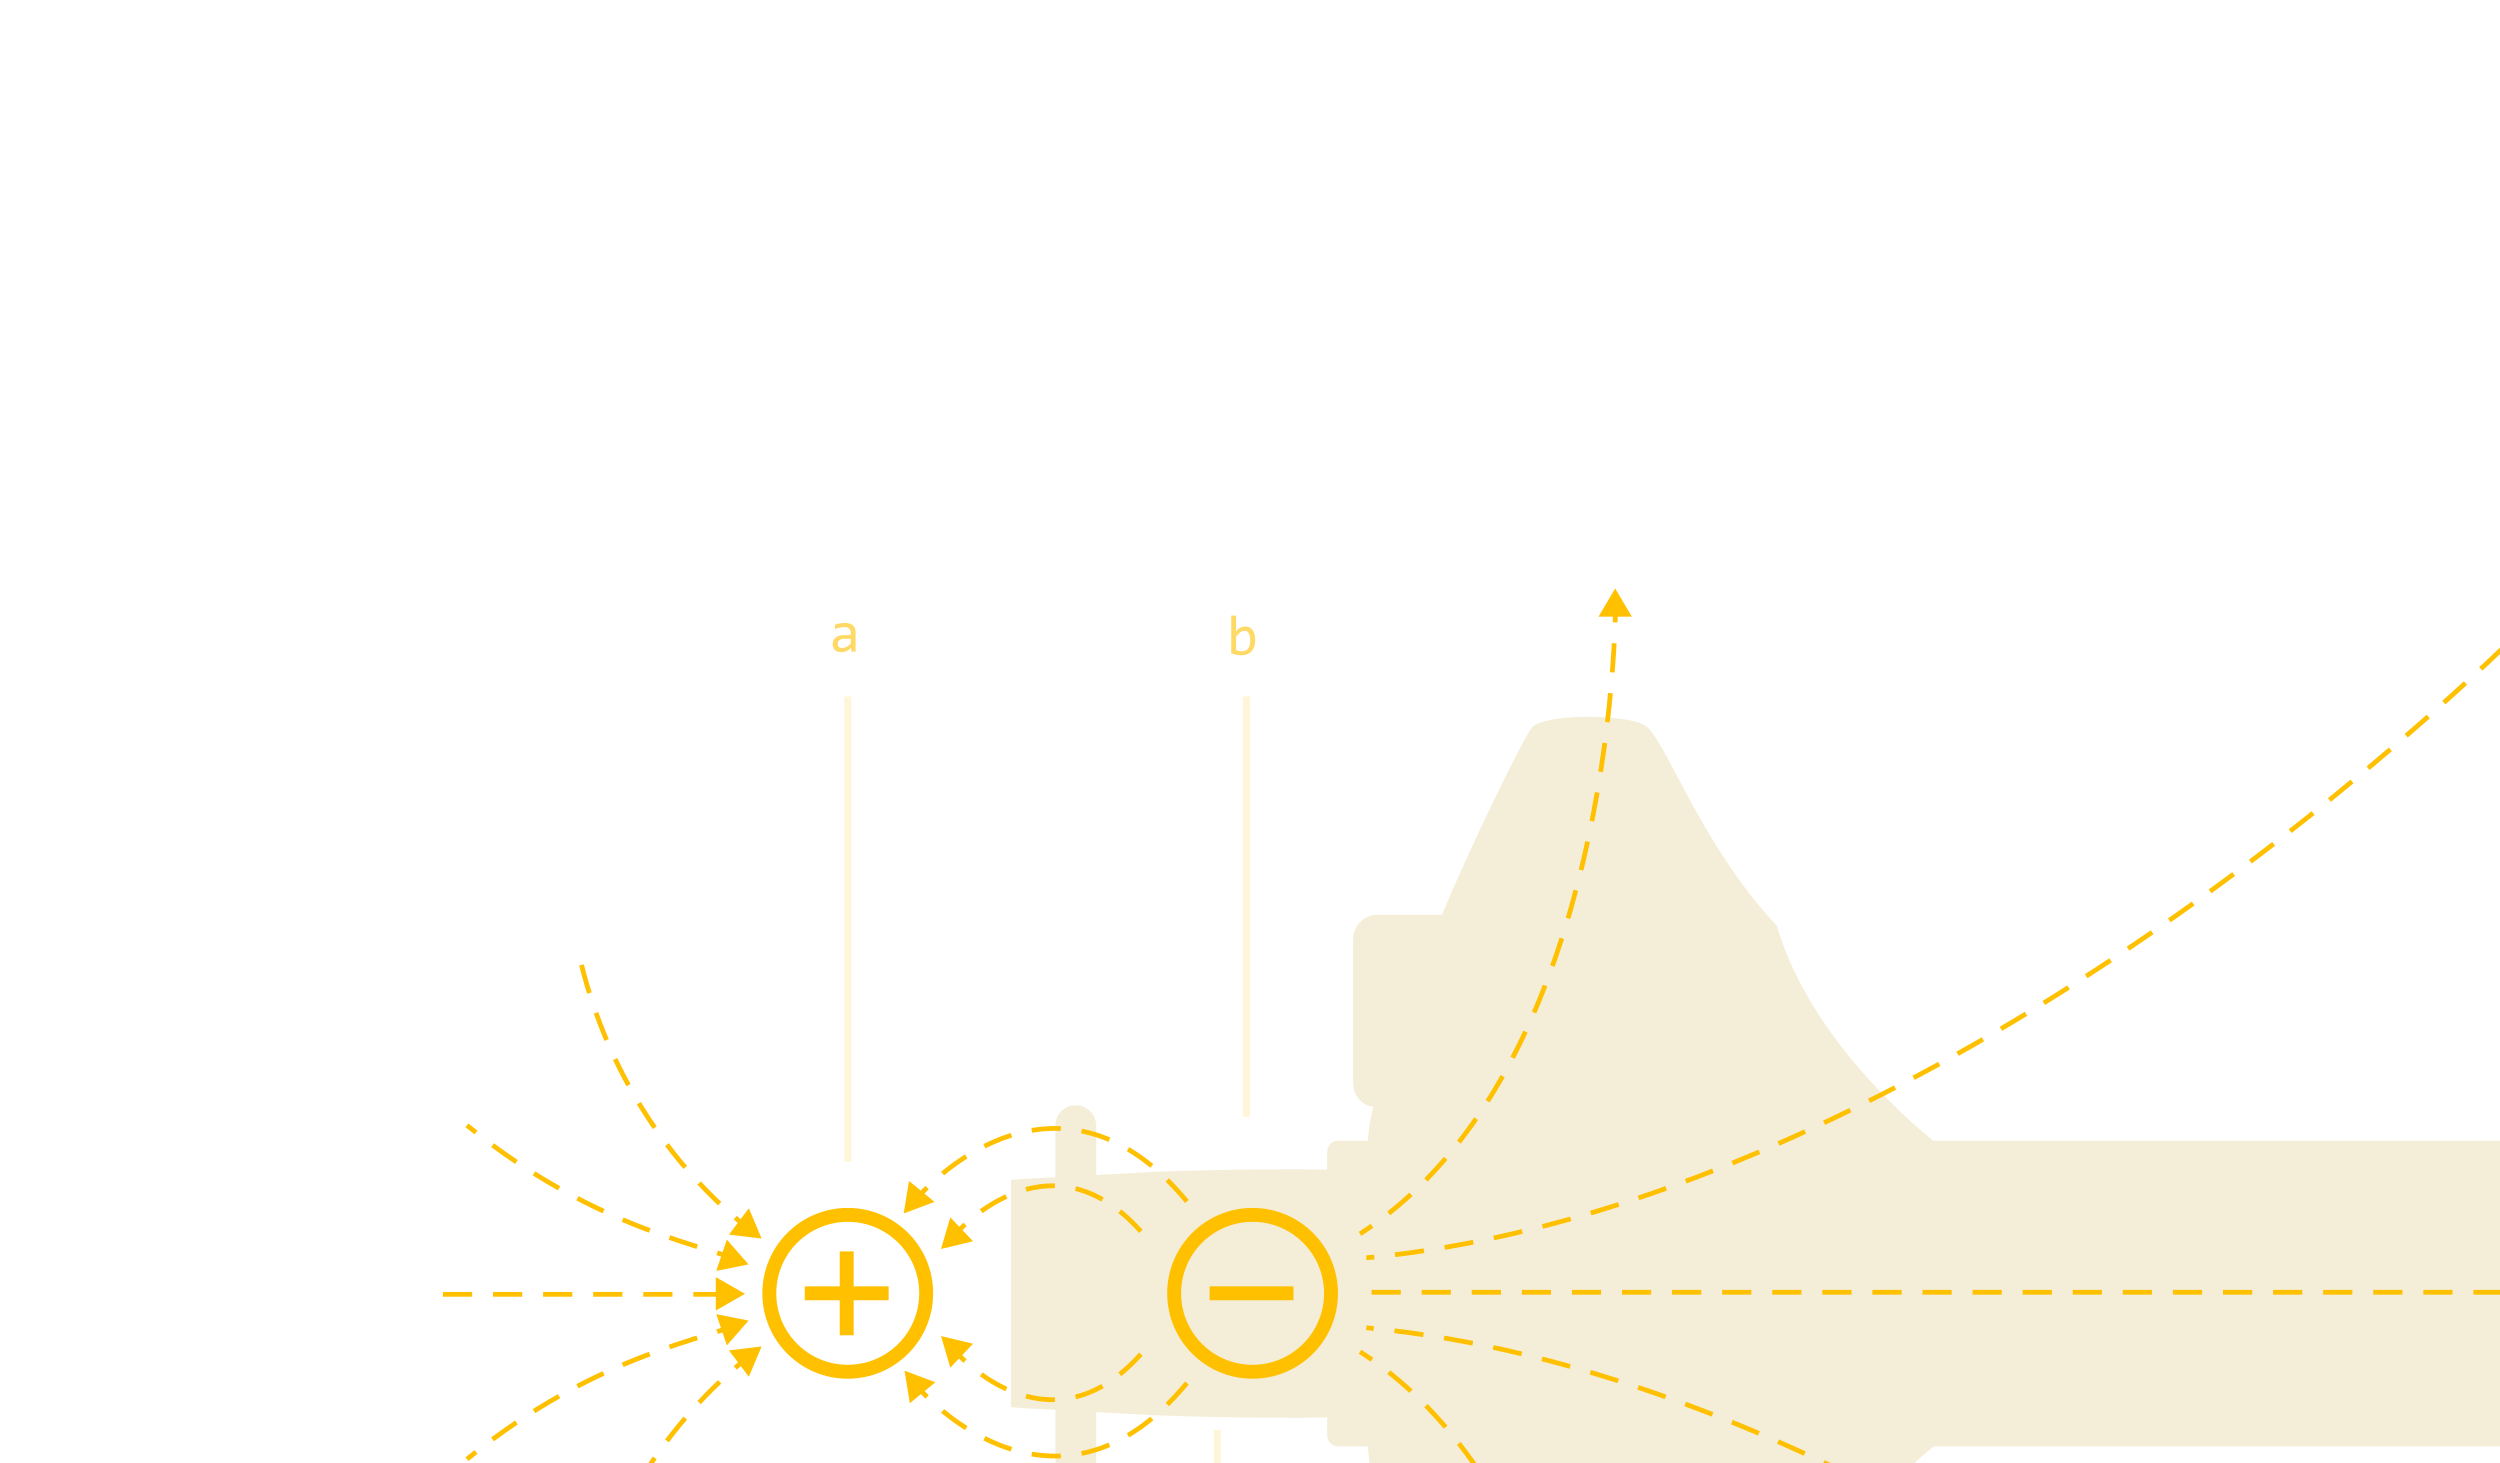
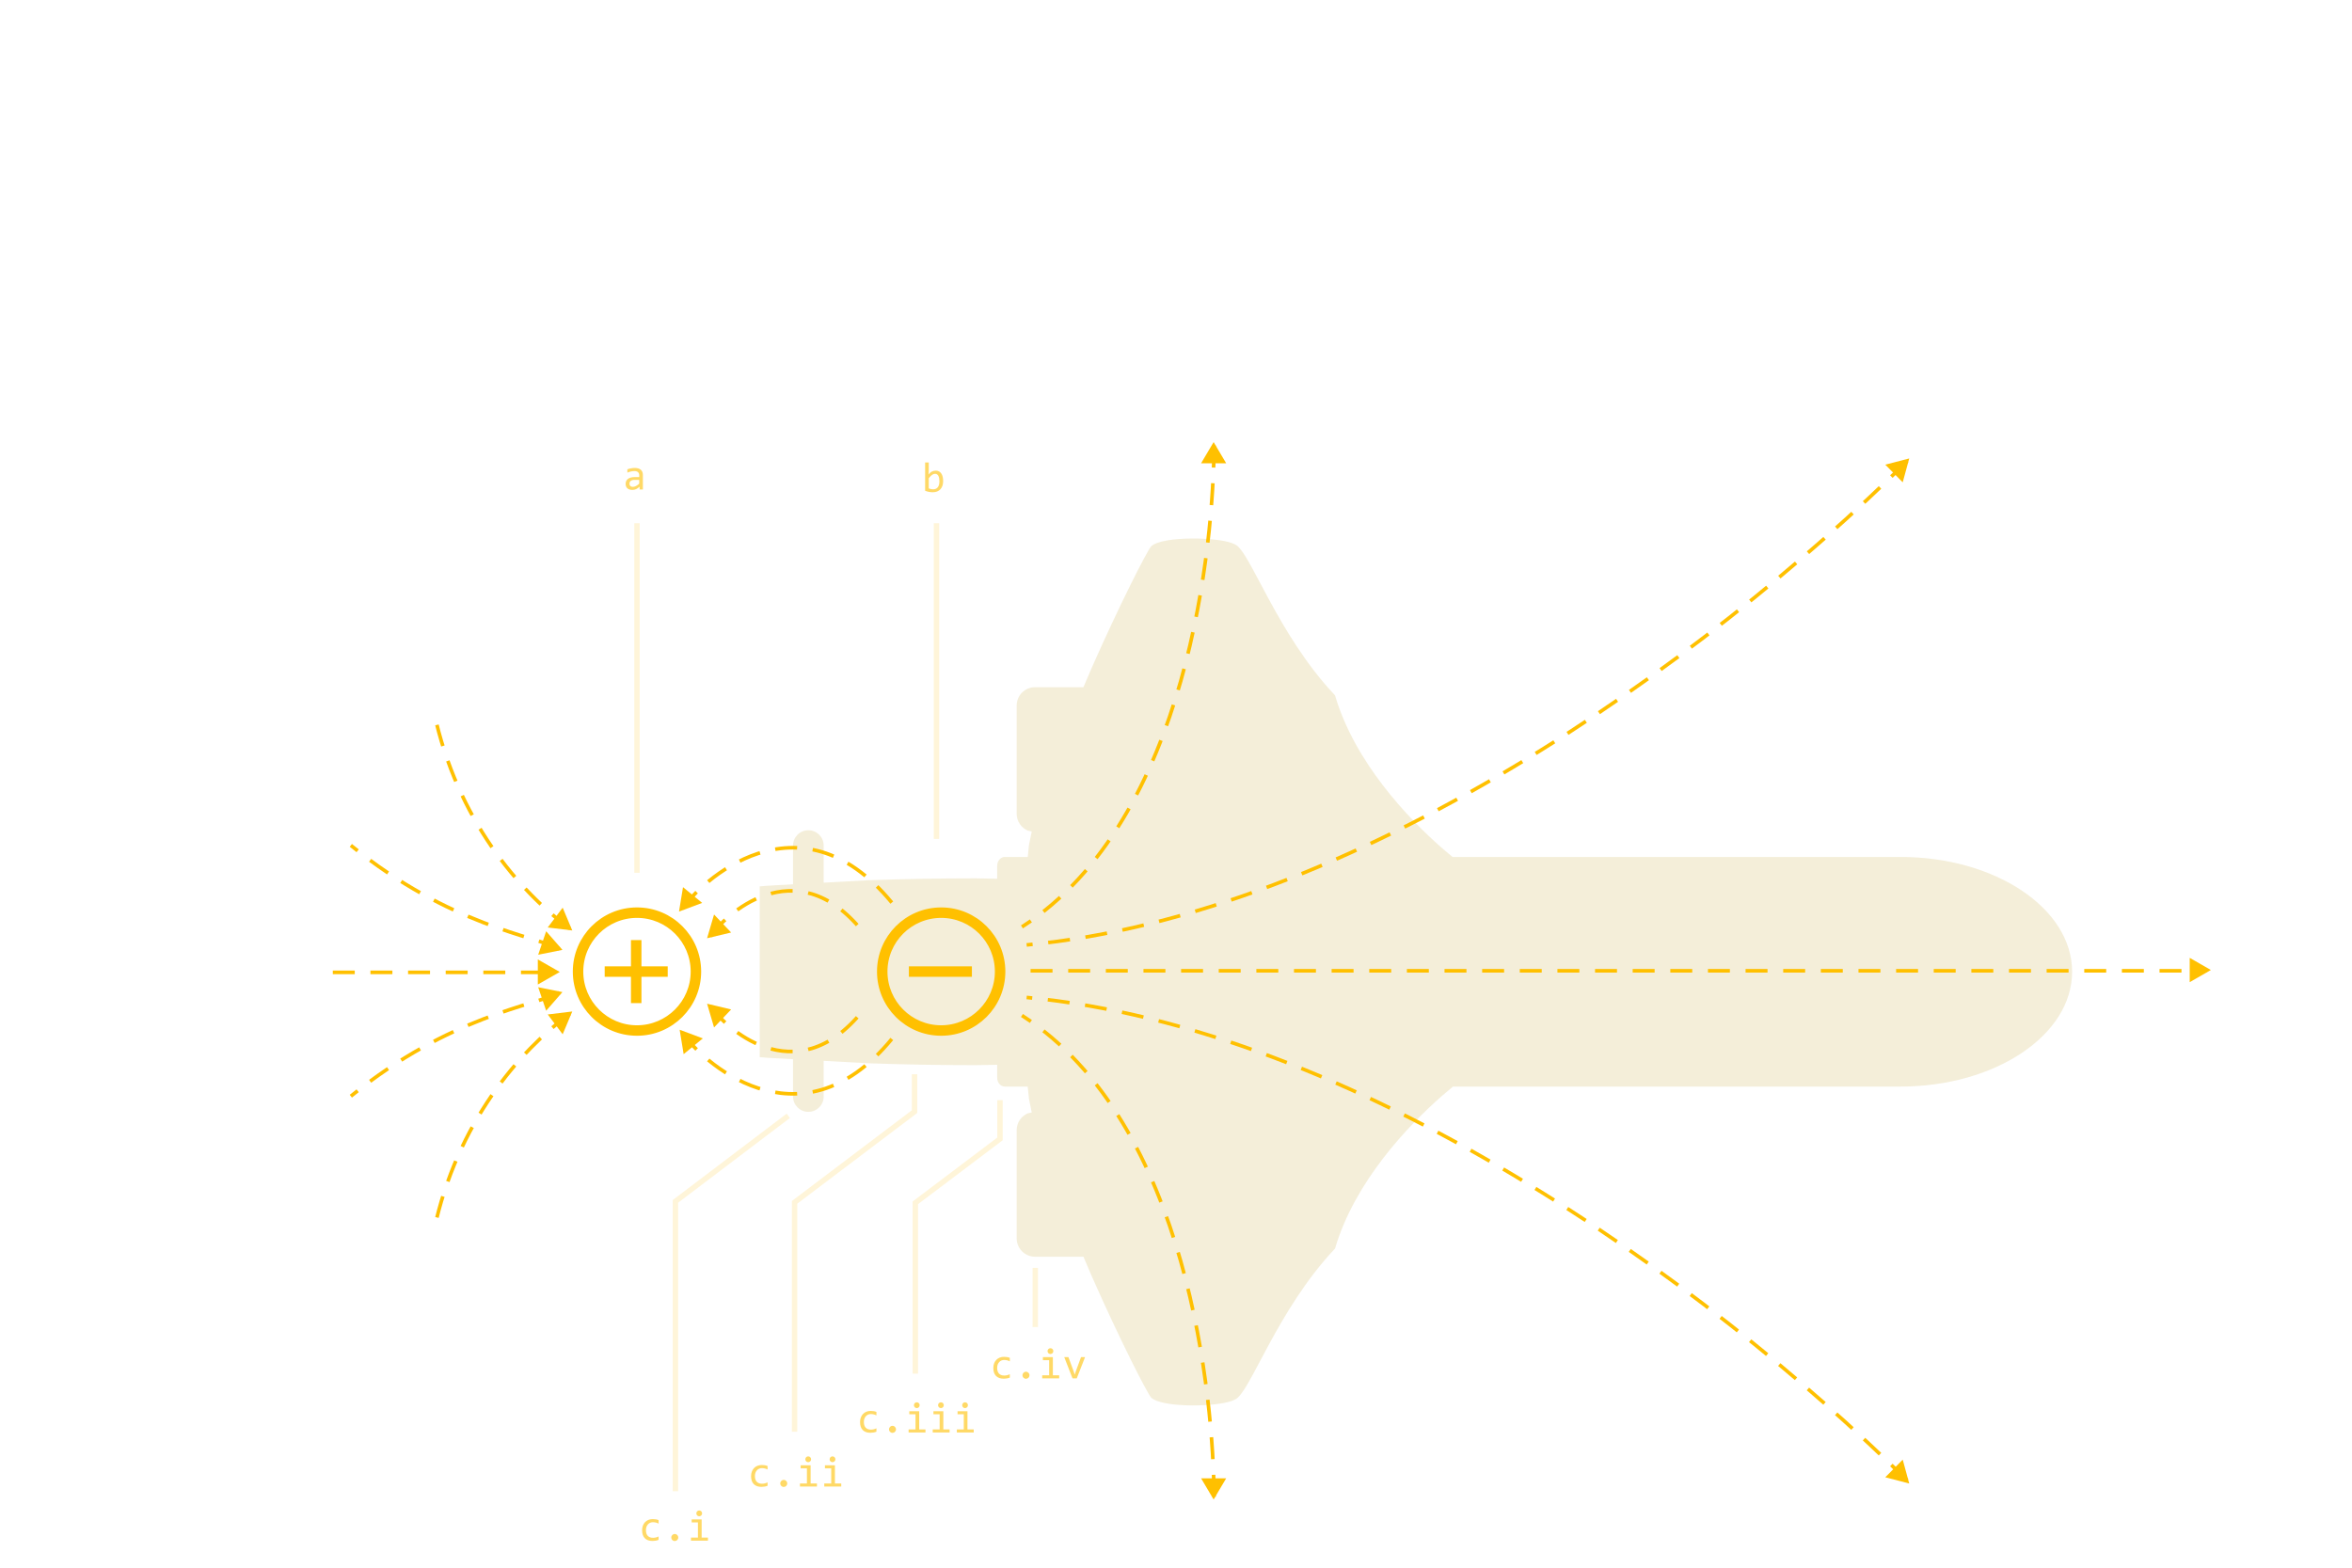
- <svg xmlns="http://www.w3.org/2000/svg" viewBox="0 0 2396 1402" preserveAspectRatio="xMidYMid meet">
+ <svg xmlns="http://www.w3.org/2000/svg" viewBox="0 0 3000 2000" preserveAspectRatio="xMidYMid meet">
  <style>
  .flux {
    stroke-dasharray: 28 20;
    animation: flux-move 6s linear infinite;
  }

  @keyframes flux-move {
    from { stroke-dashoffset: 0; }
    to   { stroke-dashoffset: -288; }
  }

    .reverse {
  animation-direction: reverse;
}
  
  </style>
  <defs>
  
  </defs>
  <g>
    <path d="M1167.5 1752.5 1167.5 1534.53 1275.5 1452.97 1275.5 1403.5" stroke="#FFC000" stroke-width="6.875" stroke-miterlimit="8" stroke-opacity="0.15" fill="none" fill-rule="evenodd" />
    <path d="M1013.5 1826.5 1013.5 1533.89 1166.5 1418.18 1166.5 1370.5" stroke="#FFC000" stroke-width="6.875" stroke-miterlimit="8" stroke-opacity="0.15" fill="none" fill-rule="evenodd" />
    <path d="M861.5 1902.5 861.5 1532.68 1005.5 1423.5" stroke="#FFC000" stroke-width="6.875" stroke-miterlimit="8" stroke-opacity="0.15" fill="none" fill-rule="evenodd" />
    <path d="M2643 1239.73C2643 1320.63 2544.92 1386.22 2423.94 1386.22L2423.86 1386.21 2423.82 1386.22 1853.31 1386.22 1839.43 1397.93C1795.42 1436.61 1727.78 1507.76 1702.82 1592.94 1628.37 1671.52 1593.75 1778.92 1575.06 1785.47 1566.92 1790.27 1543.7 1793.11 1520.76 1793 1497.82 1792.89 1475.17 1789.83 1468.16 1782.85 1462.19 1775.48 1427.7 1707.68 1392.49 1628.01L1381.94 1603.27 1320.17 1603.27C1307.25 1603.27 1296.78 1592.8 1296.78 1579.89L1296.78 1441.84C1296.78 1432.16 1302.67 1423.85 1311.06 1420.3L1316.02 1419.3 1312.47 1401.95 1310.85 1386.22 1281.69 1386.22C1276.29 1386.22 1271.92 1381.17 1271.92 1374.95L1271.92 1358.41 1244.58 1358.89C1197.55 1358.89 1151.65 1358.06 1107.31 1356.47L1050.61 1353.39 1050.61 1398.9C1050.61 1409.7 1041.85 1418.46 1031.05 1418.46 1020.25 1418.46 1011.49 1409.7 1011.49 1398.9L1011.49 1351.27 979.452 1349.53 969 1348.65 969 1130.82 979.452 1129.94 1011.49 1128.2 1011.49 1078.77C1011.49 1067.96 1020.25 1059.21 1031.05 1059.21 1041.85 1059.21 1050.61 1067.96 1050.61 1078.77L1050.61 1126.07 1107.31 1123C1151.65 1121.41 1197.55 1120.57 1244.58 1120.57L1271.92 1121.06 1271.92 1104.52C1271.92 1098.3 1276.29 1093.25 1281.69 1093.25L1310.9 1093.25 1312.47 1078.05 1316.02 1060.7 1311.06 1059.7C1302.67 1056.15 1296.78 1047.84 1296.78 1038.16L1296.78 900.11C1296.78 887.196 1307.25 876.728 1320.17 876.728L1381.94 876.728 1392.49 851.989C1427.7 772.319 1462.19 704.52 1468.16 697.153 1482.18 683.183 1558.78 684.929 1575.06 694.533 1593.75 701.082 1628.37 808.476 1702.82 887.057 1727.78 972.241 1795.42 1043.39 1839.43 1082.07L1852.68 1093.25 2423.82 1093.25 2423.86 1093.26 2423.94 1093.25C2544.92 1093.25 2643 1158.83 2643 1239.73Z" fill="#B88C00" fill-rule="evenodd" fill-opacity="0.15" />
    <path d="M812.5 667.5 812.5 1113.5" stroke="#FFC000" stroke-width="6.875" stroke-miterlimit="8" stroke-opacity="0.15" fill="none" fill-rule="evenodd" />
    <path d="M1194.5 667.5 1194.5 1070.26" stroke="#FFC000" stroke-width="6.875" stroke-miterlimit="8" stroke-opacity="0.15" fill="none" fill-rule="evenodd" />
    <path d="M0 0 0 75.47" stroke="#FFC000" stroke-width="6.875" stroke-miterlimit="8" stroke-opacity="0.15" fill="none" fill-rule="evenodd" transform="matrix(1 0 0 -1 1320.5 1692.97)" />
    <path d="M1192.73 604.48C1192.14 604.48 1191.54 604.573 1190.94 604.76 1190.33 604.947 1189.7 605.258 1189.05 605.693 1188.39 606.129 1187.71 606.707 1186.98 607.427 1186.26 608.147 1185.49 609.04 1184.66 610.107L1184.66 623.093C1185.58 623.449 1186.51 623.729 1187.45 623.933 1188.4 624.138 1189.3 624.24 1190.16 624.24 1191.23 624.24 1192.26 624.071 1193.23 623.733 1194.2 623.396 1195.06 622.831 1195.8 622.04 1196.54 621.249 1197.13 620.2 1197.57 618.893 1198.01 617.587 1198.23 615.964 1198.23 614.027 1198.23 612.622 1198.13 611.333 1197.92 610.16 1197.71 608.987 1197.39 607.982 1196.94 607.147 1196.5 606.311 1195.92 605.658 1195.23 605.187 1194.53 604.716 1193.7 604.48 1192.73 604.48ZM1180 590 1184.66 590 1184.66 600.373 1184.45 605.333C1185.79 603.538 1187.22 602.271 1188.75 601.534 1190.28 600.796 1191.92 600.427 1193.67 600.427 1195.21 600.427 1196.56 600.747 1197.72 601.387 1198.88 602.027 1199.85 602.929 1200.64 604.093 1201.43 605.258 1202.02 606.662 1202.41 608.307 1202.8 609.951 1203 611.787 1203 613.813 1203 616.035 1202.69 618.022 1202.08 619.773 1201.46 621.524 1200.58 623.009 1199.45 624.227 1198.31 625.444 1196.93 626.378 1195.31 627.026 1193.68 627.675 1191.85 628 1189.81 628 1188.22 628 1186.59 627.849 1184.93 627.547 1183.27 627.244 1181.63 626.764 1180 626.107Z" fill="#FFC000" fill-rule="evenodd" fill-opacity="0.6" />
    <path d="M809.478 612.212C808.327 612.212 807.335 612.328 806.502 612.562 805.67 612.795 804.988 613.127 804.456 613.558 803.925 613.989 803.531 614.505 803.274 615.106 803.017 615.707 802.889 616.385 802.889 617.138 802.889 617.659 802.969 618.157 803.128 618.633 803.287 619.108 803.544 619.53 803.898 619.898 804.253 620.266 804.713 620.558 805.28 620.773 805.847 620.988 806.538 621.096 807.353 621.096 808.415 621.096 809.633 620.769 811.006 620.114 812.379 619.458 813.827 618.422 815.35 617.004L815.35 612.212ZM809.584 597C811.196 597 812.649 597.18 813.942 597.539 815.235 597.898 816.329 598.445 817.223 599.181 818.118 599.917 818.804 600.841 819.282 601.954 819.761 603.067 820 604.377 820 605.885L820 624.516 815.855 624.516 815.749 620.881C814.296 622.335 812.822 623.385 811.325 624.031 809.828 624.677 808.256 625 806.608 625 805.085 625 803.783 624.802 802.703 624.408 801.622 624.013 800.732 623.47 800.033 622.779 799.333 622.088 798.819 621.276 798.491 620.342 798.164 619.409 798 618.395 798 617.3 798 614.59 798.996 612.467 800.989 610.933 802.982 609.398 805.926 608.631 809.823 608.631L815.35 608.631 815.35 606.262C815.35 604.664 814.845 603.385 813.836 602.425 812.826 601.465 811.285 600.985 809.212 600.985 807.707 600.985 806.223 601.155 804.762 601.497 803.301 601.837 801.791 602.322 800.232 602.95L800.232 598.723C800.816 598.508 801.467 598.297 802.185 598.091 802.902 597.884 803.659 597.7 804.456 597.539 805.253 597.377 806.086 597.247 806.954 597.148 807.822 597.05 808.699 597 809.584 597Z" fill="#FFC000" fill-rule="evenodd" fill-opacity="0.6" />
    <path d="M860.664 1957C861.274 1957 861.852 1957.12 862.399 1957.35 862.946 1957.59 863.421 1957.91 863.824 1958.32 864.228 1958.74 864.546 1959.22 864.779 1959.77 865.012 1960.32 865.129 1960.91 865.129 1961.54 865.129 1962.15 865.012 1962.73 864.779 1963.27 864.546 1963.81 864.228 1964.28 863.824 1964.69 863.421 1965.09 862.946 1965.41 862.399 1965.65 861.852 1965.88 861.274 1966 860.664 1966 860.036 1966 859.453 1965.88 858.915 1965.65 858.378 1965.41 857.907 1965.09 857.503 1964.69 857.1 1964.28 856.782 1963.81 856.549 1963.27 856.315 1962.73 856.199 1962.15 856.199 1961.54 856.199 1960.91 856.315 1960.32 856.549 1959.77 856.782 1959.22 857.1 1958.74 857.503 1958.32 857.907 1957.91 858.378 1957.59 858.915 1957.35 859.453 1957.12 860.036 1957 860.664 1957ZM882.235 1938.38 894.958 1938.38 894.958 1961.59 903 1961.59 903 1965.51 881.348 1965.51 881.348 1961.59 890.224 1961.59 890.224 1942.27 882.235 1942.27ZM832.61 1938C834.009 1938 835.318 1938.1 836.537 1938.3 837.756 1938.5 838.922 1938.82 840.034 1939.27L840.034 1943.76C838.868 1943.14 837.68 1942.7 836.47 1942.42 835.259 1942.14 834.009 1942 832.718 1942 831.516 1942 830.382 1942.23 829.315 1942.69 828.248 1943.15 827.311 1943.81 826.504 1944.68 825.698 1945.54 825.061 1946.59 824.595 1947.84 824.128 1949.08 823.895 1950.49 823.895 1952.05 823.895 1955.33 824.689 1957.79 826.276 1959.42 827.863 1961.05 830.064 1961.86 832.879 1961.86 834.152 1961.86 835.385 1961.72 836.577 1961.43 837.77 1961.14 838.922 1960.71 840.034 1960.14L840.034 1964.51C838.814 1964.98 837.564 1965.33 836.282 1965.55 835 1965.78 833.677 1965.89 832.314 1965.89 828.046 1965.89 824.761 1964.73 822.456 1962.41 820.152 1960.08 819 1956.68 819 1952.22 819 1950.07 819.332 1948.13 819.995 1946.38 820.659 1944.63 821.591 1943.14 822.793 1941.89 823.994 1940.65 825.429 1939.69 827.096 1939.01 828.764 1938.34 830.602 1938 832.61 1938ZM891.864 1927C892.385 1927 892.869 1927.09 893.317 1927.28 893.765 1927.47 894.155 1927.74 894.487 1928.08 894.819 1928.42 895.079 1928.82 895.267 1929.26 895.455 1929.7 895.549 1930.18 895.549 1930.7 895.549 1931.21 895.455 1931.68 895.267 1932.14 895.079 1932.59 894.819 1932.98 894.487 1933.32 894.155 1933.67 893.765 1933.93 893.317 1934.12 892.869 1934.31 892.385 1934.41 891.864 1934.41 891.345 1934.41 890.86 1934.31 890.412 1934.12 889.964 1933.93 889.574 1933.67 889.242 1933.32 888.91 1932.98 888.65 1932.59 888.462 1932.14 888.274 1931.68 888.18 1931.21 888.18 1930.7 888.18 1930.18 888.274 1929.7 888.462 1929.26 888.65 1928.82 888.91 1928.42 889.242 1928.08 889.574 1927.74 889.964 1927.47 890.412 1927.28 890.86 1927.09 891.345 1927 891.864 1927Z" fill="#FFC000" fill-rule="evenodd" fill-opacity="0.6" />
    <path d="M999.669 1888C1000.28 1888 1000.86 1888.12 1001.4 1888.35 1001.95 1888.59 1002.43 1888.91 1002.83 1889.32 1003.23 1889.74 1003.55 1890.22 1003.78 1890.77 1004.02 1891.32 1004.13 1891.91 1004.13 1892.54 1004.13 1893.15 1004.02 1893.73 1003.78 1894.27 1003.55 1894.81 1003.23 1895.28 1002.83 1895.69 1002.43 1896.09 1001.95 1896.41 1001.4 1896.65 1000.86 1896.88 1000.28 1897 999.669 1897 999.041 1897 998.459 1896.88 997.921 1896.65 997.382 1896.41 996.912 1896.09 996.508 1895.69 996.105 1895.28 995.786 1894.81 995.553 1894.27 995.32 1893.73 995.204 1893.15 995.204 1892.54 995.204 1891.91 995.32 1891.32 995.553 1890.77 995.786 1890.22 996.105 1889.74 996.508 1889.32 996.912 1888.91 997.382 1888.59 997.921 1888.35 998.459 1888.12 999.041 1888 999.669 1888ZM1052.23 1869.38 1064.96 1869.38 1064.96 1892.59 1073 1892.59 1073 1896.51 1051.35 1896.51 1051.35 1892.59 1060.22 1892.59 1060.22 1873.27 1052.23 1873.27ZM1021.24 1869.38 1033.97 1869.38 1033.97 1892.59 1042.01 1892.59 1042.01 1896.51 1020.36 1896.51 1020.36 1892.59 1029.23 1892.59 1029.23 1873.27 1021.24 1873.27ZM971.612 1869C973.011 1869 974.32 1869.1 975.539 1869.3 976.759 1869.5 977.924 1869.82 979.036 1870.27L979.036 1874.76C977.871 1874.14 976.683 1873.7 975.472 1873.42 974.261 1873.14 973.011 1873 971.719 1873 970.518 1873 969.384 1873.23 968.316 1873.69 967.249 1874.15 966.312 1874.81 965.505 1875.68 964.698 1876.54 964.062 1877.59 963.595 1878.84 963.129 1880.08 962.896 1881.49 962.896 1883.05 962.896 1886.33 963.69 1888.79 965.277 1890.42 966.864 1892.05 969.065 1892.87 971.881 1892.87 973.154 1892.87 974.387 1892.72 975.58 1892.43 976.772 1892.14 977.924 1891.71 979.036 1891.14L979.036 1895.51C977.817 1895.98 976.566 1896.33 975.284 1896.55 974.001 1896.78 972.679 1896.89 971.316 1896.89 967.048 1896.89 963.761 1895.73 961.457 1893.41 959.152 1891.08 958 1887.68 958 1883.22 958 1881.07 958.332 1879.13 958.995 1877.38 959.659 1875.63 960.592 1874.14 961.793 1872.89 962.995 1871.65 964.429 1870.69 966.097 1870.01 967.765 1869.34 969.603 1869 971.612 1869ZM1061.86 1858C1062.38 1858 1062.87 1858.09 1063.32 1858.28 1063.76 1858.47 1064.15 1858.74 1064.49 1859.08 1064.82 1859.42 1065.08 1859.82 1065.27 1860.26 1065.45 1860.7 1065.55 1861.18 1065.55 1861.7 1065.55 1862.21 1065.45 1862.68 1065.27 1863.13 1065.08 1863.59 1064.82 1863.98 1064.49 1864.32 1064.15 1864.67 1063.76 1864.93 1063.32 1865.12 1062.87 1865.31 1062.38 1865.41 1061.86 1865.41 1061.34 1865.41 1060.86 1865.31 1060.41 1865.12 1059.96 1864.93 1059.57 1864.67 1059.24 1864.32 1058.91 1863.98 1058.65 1863.59 1058.46 1863.13 1058.27 1862.68 1058.18 1862.21 1058.18 1861.7 1058.18 1861.18 1058.27 1860.7 1058.46 1860.26 1058.65 1859.82 1058.91 1859.42 1059.24 1859.08 1059.57 1858.74 1059.96 1858.47 1060.41 1858.28 1060.86 1858.09 1061.34 1858 1061.86 1858ZM1030.87 1858C1031.39 1858 1031.88 1858.09 1032.33 1858.28 1032.77 1858.47 1033.16 1858.74 1033.5 1859.08 1033.83 1859.42 1034.09 1859.82 1034.28 1860.26 1034.46 1860.7 1034.56 1861.18 1034.56 1861.7 1034.56 1862.21 1034.46 1862.68 1034.28 1863.13 1034.09 1863.59 1033.83 1863.98 1033.5 1864.32 1033.16 1864.67 1032.77 1864.93 1032.33 1865.12 1031.88 1865.31 1031.39 1865.41 1030.87 1865.41 1030.35 1865.41 1029.87 1865.31 1029.42 1865.12 1028.97 1864.93 1028.58 1864.67 1028.25 1864.32 1027.92 1863.98 1027.66 1863.59 1027.47 1863.13 1027.28 1862.68 1027.19 1862.21 1027.19 1861.7 1027.19 1861.18 1027.28 1860.7 1027.47 1860.26 1027.66 1859.82 1027.92 1859.42 1028.25 1859.08 1028.58 1858.74 1028.97 1858.47 1029.42 1858.28 1029.87 1858.09 1030.35 1858 1030.87 1858Z" fill="#FFC000" fill-rule="evenodd" fill-opacity="0.6" />
    <path d="M1138.39 1819C1138.99 1819 1139.57 1819.12 1140.11 1819.35 1140.65 1819.59 1141.13 1819.91 1141.53 1820.32 1141.93 1820.74 1142.24 1821.22 1142.47 1821.77 1142.71 1822.32 1142.82 1822.91 1142.82 1823.54 1142.82 1824.15 1142.71 1824.73 1142.47 1825.27 1142.24 1825.81 1141.93 1826.28 1141.53 1826.69 1141.13 1827.09 1140.65 1827.41 1140.11 1827.65 1139.57 1827.88 1138.99 1828 1138.39 1828 1137.76 1828 1137.18 1827.88 1136.65 1827.65 1136.12 1827.41 1135.65 1827.09 1135.25 1826.69 1134.85 1826.28 1134.53 1825.81 1134.3 1825.27 1134.07 1824.73 1133.95 1824.15 1133.95 1823.54 1133.95 1822.91 1134.07 1822.32 1134.3 1821.77 1134.53 1821.22 1134.85 1820.74 1135.25 1820.32 1135.65 1819.91 1136.12 1819.59 1136.65 1819.35 1137.18 1819.12 1137.76 1819 1138.39 1819ZM1221.37 1800.38 1234.01 1800.38 1234.01 1823.59 1242 1823.59 1242 1827.51 1220.49 1827.51 1220.49 1823.59 1229.31 1823.59 1229.31 1804.27 1221.37 1804.27ZM1190.59 1800.38 1203.23 1800.38 1203.23 1823.59 1211.22 1823.59 1211.22 1827.51 1189.71 1827.51 1189.71 1823.59 1198.53 1823.59 1198.53 1804.27 1190.59 1804.27ZM1159.81 1800.38 1172.45 1800.38 1172.45 1823.59 1180.44 1823.59 1180.44 1827.51 1158.93 1827.51 1158.93 1823.59 1167.75 1823.59 1167.75 1804.27 1159.81 1804.27ZM1110.52 1800C1111.91 1800 1113.21 1800.1 1114.42 1800.3 1115.63 1800.5 1116.79 1800.82 1117.89 1801.27L1117.89 1805.76C1116.74 1805.14 1115.56 1804.7 1114.35 1804.42 1113.15 1804.14 1111.91 1804 1110.63 1804 1109.43 1804 1108.31 1804.23 1107.25 1804.69 1106.19 1805.15 1105.26 1805.81 1104.45 1806.68 1103.65 1807.54 1103.02 1808.59 1102.56 1809.84 1102.09 1811.08 1101.86 1812.49 1101.86 1814.05 1101.86 1817.33 1102.65 1819.79 1104.23 1821.42 1105.8 1823.05 1107.99 1823.86 1110.79 1823.86 1112.05 1823.86 1113.28 1823.72 1114.46 1823.43 1115.64 1823.14 1116.79 1822.71 1117.89 1822.14L1117.89 1826.51C1116.68 1826.98 1115.44 1827.33 1114.17 1827.55 1112.89 1827.78 1111.58 1827.89 1110.23 1827.89 1105.99 1827.89 1102.72 1826.73 1100.43 1824.41 1098.14 1822.08 1097 1818.68 1097 1814.22 1097 1812.07 1097.33 1810.13 1097.99 1808.38 1098.65 1806.63 1099.57 1805.14 1100.77 1803.89 1101.96 1802.65 1103.39 1801.69 1105.04 1801.01 1106.7 1800.34 1108.52 1800 1110.52 1800ZM1230.94 1789C1231.46 1789 1231.94 1789.09 1232.38 1789.28 1232.83 1789.47 1233.21 1789.74 1233.54 1790.08 1233.87 1790.42 1234.13 1790.82 1234.32 1791.26 1234.51 1791.7 1234.6 1792.18 1234.6 1792.7 1234.6 1793.21 1234.51 1793.68 1234.32 1794.13 1234.13 1794.59 1233.87 1794.98 1233.54 1795.32 1233.21 1795.67 1232.83 1795.93 1232.38 1796.12 1231.94 1796.31 1231.46 1796.41 1230.94 1796.41 1230.42 1796.41 1229.94 1796.31 1229.5 1796.12 1229.05 1795.93 1228.66 1795.67 1228.33 1795.32 1228 1794.98 1227.75 1794.59 1227.56 1794.13 1227.37 1793.68 1227.28 1793.21 1227.28 1792.7 1227.28 1792.18 1227.37 1791.7 1227.56 1791.26 1227.75 1790.82 1228 1790.42 1228.33 1790.08 1228.66 1789.74 1229.05 1789.47 1229.5 1789.28 1229.94 1789.09 1230.42 1789 1230.94 1789ZM1200.16 1789C1200.68 1789 1201.16 1789.09 1201.6 1789.28 1202.05 1789.47 1202.43 1789.74 1202.76 1790.08 1203.09 1790.42 1203.35 1790.82 1203.54 1791.26 1203.73 1791.7 1203.82 1792.18 1203.82 1792.7 1203.82 1793.21 1203.73 1793.68 1203.54 1794.13 1203.35 1794.59 1203.09 1794.98 1202.76 1795.32 1202.43 1795.67 1202.05 1795.93 1201.6 1796.12 1201.16 1796.31 1200.68 1796.41 1200.16 1796.41 1199.64 1796.41 1199.16 1796.31 1198.72 1796.12 1198.27 1795.93 1197.88 1795.67 1197.55 1795.32 1197.22 1794.98 1196.97 1794.59 1196.78 1794.13 1196.59 1793.68 1196.5 1793.21 1196.5 1792.7 1196.5 1792.18 1196.59 1791.7 1196.78 1791.26 1196.97 1790.82 1197.22 1790.42 1197.55 1790.08 1197.88 1789.74 1198.27 1789.47 1198.72 1789.28 1199.16 1789.09 1199.64 1789 1200.16 1789ZM1169.38 1789C1169.9 1789 1170.38 1789.09 1170.82 1789.28 1171.27 1789.47 1171.66 1789.74 1171.98 1790.08 1172.31 1790.42 1172.57 1790.82 1172.76 1791.26 1172.95 1791.7 1173.04 1792.18 1173.04 1792.7 1173.04 1793.21 1172.95 1793.68 1172.76 1794.13 1172.57 1794.59 1172.31 1794.98 1171.98 1795.32 1171.66 1795.67 1171.27 1795.93 1170.82 1796.12 1170.38 1796.31 1169.9 1796.41 1169.38 1796.41 1168.86 1796.41 1168.38 1796.31 1167.94 1796.12 1167.49 1795.93 1167.1 1795.67 1166.77 1795.32 1166.45 1794.98 1166.19 1794.59 1166 1794.13 1165.81 1793.68 1165.72 1793.21 1165.72 1792.7 1165.72 1792.18 1165.81 1791.7 1166 1791.26 1166.19 1790.82 1166.45 1790.42 1166.77 1790.08 1167.1 1789.74 1167.49 1789.47 1167.94 1789.28 1168.38 1789.09 1168.86 1789 1169.38 1789Z" fill="#FFC000" fill-rule="evenodd" fill-opacity="0.6" />
    <path d="M1308.65 1750C1309.26 1750 1309.84 1750.12 1310.39 1750.35 1310.93 1750.59 1311.41 1750.91 1311.81 1751.32 1312.22 1751.74 1312.53 1752.22 1312.77 1752.77 1313 1753.32 1313.12 1753.91 1313.12 1754.54 1313.12 1755.15 1313 1755.73 1312.77 1756.27 1312.53 1756.81 1312.22 1757.28 1311.81 1757.69 1311.41 1758.09 1310.93 1758.41 1310.39 1758.65 1309.84 1758.88 1309.26 1759 1308.65 1759 1308.03 1759 1307.44 1758.88 1306.91 1758.65 1306.37 1758.41 1305.9 1758.09 1305.49 1757.69 1305.09 1757.28 1304.77 1756.81 1304.54 1756.27 1304.31 1755.73 1304.19 1755.15 1304.19 1754.54 1304.19 1753.91 1304.31 1753.32 1304.54 1752.77 1304.77 1752.22 1305.09 1751.74 1305.49 1751.32 1305.9 1750.91 1306.37 1750.59 1306.91 1750.35 1307.44 1750.12 1308.03 1750 1308.65 1750ZM1357.46 1731.38 1362.78 1731.38 1369.4 1749.32 1370.82 1753.7 1372.3 1749.22 1378.86 1731.38 1384 1731.38 1373.41 1758.51 1368.03 1758.51ZM1330.22 1731.38 1342.94 1731.38 1342.94 1754.59 1350.98 1754.59 1350.98 1758.51 1329.33 1758.51 1329.33 1754.59 1338.21 1754.59 1338.21 1735.27 1330.22 1735.27ZM1280.61 1731C1282 1731 1283.31 1731.1 1284.53 1731.3 1285.75 1731.5 1286.92 1731.82 1288.03 1732.27L1288.03 1736.76C1286.86 1736.14 1285.68 1735.7 1284.47 1735.42 1283.26 1735.14 1282 1735 1280.71 1735 1279.51 1735 1278.38 1735.23 1277.31 1735.69 1276.25 1736.15 1275.31 1736.81 1274.5 1737.68 1273.7 1738.54 1273.06 1739.59 1272.59 1740.84 1272.13 1742.08 1271.89 1743.49 1271.89 1745.05 1271.89 1748.33 1272.69 1750.79 1274.27 1752.42 1275.86 1754.05 1278.06 1754.86 1280.88 1754.86 1282.15 1754.86 1283.38 1754.72 1284.57 1754.43 1285.77 1754.14 1286.92 1753.71 1288.03 1753.14L1288.03 1757.51C1286.81 1757.98 1285.56 1758.33 1284.28 1758.55 1283 1758.78 1281.67 1758.89 1280.31 1758.89 1276.04 1758.89 1272.76 1757.73 1270.46 1755.41 1268.15 1753.08 1267 1749.68 1267 1745.22 1267 1743.07 1267.33 1741.13 1267.99 1739.38 1268.66 1737.63 1269.59 1736.14 1270.79 1734.89 1271.99 1733.65 1273.43 1732.69 1275.09 1732.01 1276.76 1731.34 1278.6 1731 1280.61 1731ZM1339.85 1720C1340.37 1720 1340.85 1720.09 1341.3 1720.28 1341.75 1720.47 1342.14 1720.74 1342.47 1721.08 1342.8 1721.42 1343.06 1721.82 1343.25 1722.26 1343.44 1722.7 1343.53 1723.18 1343.53 1723.7 1343.53 1724.21 1343.44 1724.68 1343.25 1725.14 1343.06 1725.59 1342.8 1725.98 1342.47 1726.32 1342.14 1726.67 1341.75 1726.93 1341.3 1727.12 1340.85 1727.31 1340.37 1727.41 1339.85 1727.41 1339.33 1727.41 1338.84 1727.31 1338.39 1727.12 1337.95 1726.93 1337.56 1726.67 1337.22 1726.32 1336.89 1725.98 1336.63 1725.59 1336.44 1725.14 1336.26 1724.68 1336.16 1724.21 1336.16 1723.7 1336.16 1723.18 1336.26 1722.7 1336.44 1722.26 1336.63 1721.82 1336.89 1721.42 1337.22 1721.08 1337.56 1720.74 1337.95 1720.47 1338.39 1720.28 1338.84 1720.09 1339.33 1720 1339.85 1720Z" fill="#FFC000" fill-rule="evenodd" fill-opacity="0.6" />
    <path class="flux" d="M1314.5 1238.5 2814.36 1238.5" stroke="#FFC000" stroke-width="4.583" stroke-miterlimit="8" fill="none" fill-rule="evenodd" />
    <path class="flux" d="M424.5 1240.5 710.287 1240.5" stroke="#FFC000" stroke-width="4.583" stroke-miterlimit="8" fill="none" fill-rule="evenodd" />
    <path class="flux reverse" d="M870.5 1159.5C891.212 1126.99 1018 1006.2 1137.5 1151.51" stroke="#FFC000" stroke-width="4.583" stroke-miterlimit="8" fill="none" fill-rule="evenodd" />
    <path class="flux reverse" d="M906.5 1194.5C921.549 1170.33 1013.67 1080.51 1100.5 1188.56" stroke="#FFC000" stroke-width="4.583" stroke-miterlimit="8" fill="none" fill-rule="evenodd" />
    <path class="flux reverse" d="M726.5 1184.5C662.309 1136.95 583.137 1045.72 553.5 908.5" stroke="#FFC000" stroke-width="4.583" stroke-miterlimit="8" fill="none" fill-rule="evenodd" />
    <path class="flux reverse" d="M713.5 1210.5C683.827 1194.49 573.964 1181.34 447.5 1078.5" stroke="#FFC000" stroke-width="4.583" stroke-miterlimit="8" fill="none" fill-rule="evenodd" />
    <path class="flux reverse" d="M2432.5 588.5C2172.44 845.562 1726.51 1166.59 1309.5 1205.5" stroke="#FFC000" stroke-width="4.583" stroke-miterlimit="8" fill="none" fill-rule="evenodd" />
    <path class="flux reverse" d="M1548.5 568.5C1548.11 688.567 1517.29 1045.09 1303.5 1182.5" stroke="#FFC000" stroke-width="4.583" stroke-miterlimit="8" fill="none" fill-rule="evenodd" />
    <g>
      <g>
        <g>
          <path d="M1200.5 1162.31C1157.86 1162.3 1123.28 1196.86 1123.27 1239.5 1123.26 1282.14 1157.81 1316.72 1200.46 1316.73 1243.1 1316.74 1277.68 1282.19 1277.69 1239.54 1277.69 1239.54 1277.69 1239.53 1277.69 1239.52 1277.71 1196.9 1243.18 1162.33 1200.56 1162.31 1200.54 1162.31 1200.52 1162.31 1200.5 1162.31ZM1200.5 1312.67C1160.1 1312.68 1127.34 1279.94 1127.33 1239.54 1127.32 1199.14 1160.06 1166.39 1200.46 1166.37 1240.85 1166.36 1273.61 1199.1 1273.62 1239.5 1273.62 1239.51 1273.62 1239.52 1273.62 1239.53 1273.58 1279.9 1240.87 1312.62 1200.5 1312.67Z" stroke="#FFC000" stroke-width="9.286" fill="#FFC000" />
          <path d="M1163.94 1237.47 1235.03 1237.47 1235.03 1241.53 1163.94 1241.53Z" stroke="#FFC000" stroke-width="9.286" fill="#FFC000" />
        </g>
      </g>
    </g>
    <g>
      <g>
        <g>
          <path d="M812.5 1162.31C769.858 1162.3 735.28 1196.86 735.268 1239.5 735.255 1282.14 769.813 1316.72 812.455 1316.73 855.097 1316.74 889.675 1282.19 889.687 1239.54 889.687 1239.54 889.687 1239.53 889.687 1239.52 889.71 1196.9 855.179 1162.33 812.561 1162.31 812.541 1162.31 812.52 1162.31 812.5 1162.31ZM812.5 1312.67C772.102 1312.68 739.343 1279.94 739.33 1239.54 739.318 1199.14 772.057 1166.39 812.455 1166.37 852.853 1166.36 885.613 1199.1 885.625 1239.5 885.625 1239.51 885.625 1239.52 885.625 1239.53 885.585 1279.9 852.873 1312.62 812.5 1312.67Z" stroke="#FFC000" stroke-width="9.286" fill="#FFC000" />
          <path d="M813.516 1203.98 809.453 1203.98 809.453 1237.47 775.938 1237.47 775.938 1241.53 809.453 1241.53 809.453 1275.08 813.516 1275.08 813.516 1241.53 847.031 1241.53 847.031 1237.47 813.516 1237.47 813.516 1203.98Z" stroke="#FFC000" stroke-width="9.286" fill="#FFC000" />
        </g>
      </g>
    </g>
    <path class="flux reverse" d="M78 267C45.495 246.288-75.304 119.501 70.01 0" stroke="#FFC000" stroke-width="4.583" stroke-miterlimit="8" fill="none" fill-rule="evenodd" transform="matrix(-1.83697e-16 -1 -1 1.83697e-16 1137.5 1395.5)" />
    <path class="flux reverse" d="M58 194C33.83 178.951-55.995 86.828 52.058 0" stroke="#FFC000" stroke-width="4.583" stroke-miterlimit="8" fill="none" fill-rule="evenodd" transform="matrix(-1.83697e-16 -1 -1 1.83697e-16 1100.5 1341.5)" />
    <path class="flux reverse" d="M173 276C108.809 228.446 29.637 137.221 0 0" stroke="#FFC000" stroke-width="4.583" stroke-miterlimit="8" fill="none" fill-rule="evenodd" transform="matrix(1 0 0 -1 553.5 1569.5)" />
    <path class="flux reverse" d="M266 132C236.326 115.994 126.464 102.836 0 0" stroke="#FFC000" stroke-width="4.583" stroke-miterlimit="8" fill="none" fill-rule="evenodd" transform="matrix(1 0 0 -1 447.5 1398.5)" />
    <path class="flux reverse" d="M616 1123C359.355 862.939 38.847 417.015 0 0" stroke="#FFC000" stroke-width="4.583" stroke-miterlimit="8" fill="none" fill-rule="evenodd" transform="matrix(6.12323e-17 1 1 -6.12323e-17 1309.5 1272.5)" />
    <path class="flux reverse" d="M614 245C493.933 244.609 137.414 213.792 0 0" stroke="#FFC000" stroke-width="4.583" stroke-miterlimit="8" fill="none" fill-rule="evenodd" transform="matrix(6.12323e-17 1 1 -6.12323e-17 1303.5 1295.5)" />
    <path d="M1532 591 1548 564 1564 591Z" fill="#FFC000" fill-rule="evenodd" />
    <path d="M2404.69 592.797 2435.24 584.881 2426.94 615.323Z" fill="#FFC000" fill-rule="evenodd" />
    <path d="M2793 1222 2820 1237.5 2793 1253Z" fill="#FFC000" fill-rule="evenodd" />
    <path d="M895.643 1151.9 866.089 1162.95 871.175 1131.81Z" fill="#FFC000" fill-rule="evenodd" />
    <path d="M932.585 1189.65 901.893 1196.97 910.783 1166.7Z" fill="#FFC000" fill-rule="evenodd" />
    <path d="M686 1224 714 1240 686 1256Z" fill="#FFC000" fill-rule="evenodd" />
    <path d="M696.637 1188.05 717.389 1211.81 686.456 1218.03Z" fill="#FFC000" fill-rule="evenodd" />
    <path d="M717.698 1157.98 729.947 1187.06 698.626 1183.25Z" fill="#FFC000" fill-rule="evenodd" />
    <path d="M0 27 16 0 32 27Z" fill="#FFC000" fill-rule="evenodd" transform="matrix(1 0 0 -1 1532 1913)" />
    <path d="M0 27.293 15.83 0 31.66 27.293Z" fill="#FFC000" fill-rule="evenodd" transform="matrix(0.702707 -0.71148 -0.71148 -0.702707 2424.11 1903.86)" />
    <path d="M0 27.293 15.83 0 31.66 27.293Z" fill="#FFC000" fill-rule="evenodd" transform="matrix(-0.772855 0.634583 0.634583 0.772855 879.142 1303.66)" />
    <path d="M0 27.293 15.83 0 31.66 27.293Z" fill="#FFC000" fill-rule="evenodd" transform="matrix(-0.688629 0.725114 0.725114 0.688629 912.794 1269.03)" />
    <path d="M0 27.293 15.83 0 31.66 27.293Z" fill="#FFC000" fill-rule="evenodd" transform="matrix(-0.321579 -0.946883 -0.946883 0.321579 722.48 1280.66)" />
    <path d="M0 27.293 15.83 0 31.66 27.293Z" fill="#FFC000" fill-rule="evenodd" transform="matrix(-0.602418 -0.79818 -0.79818 0.602418 739.483 1303.05)" />
  </g>
</svg>
